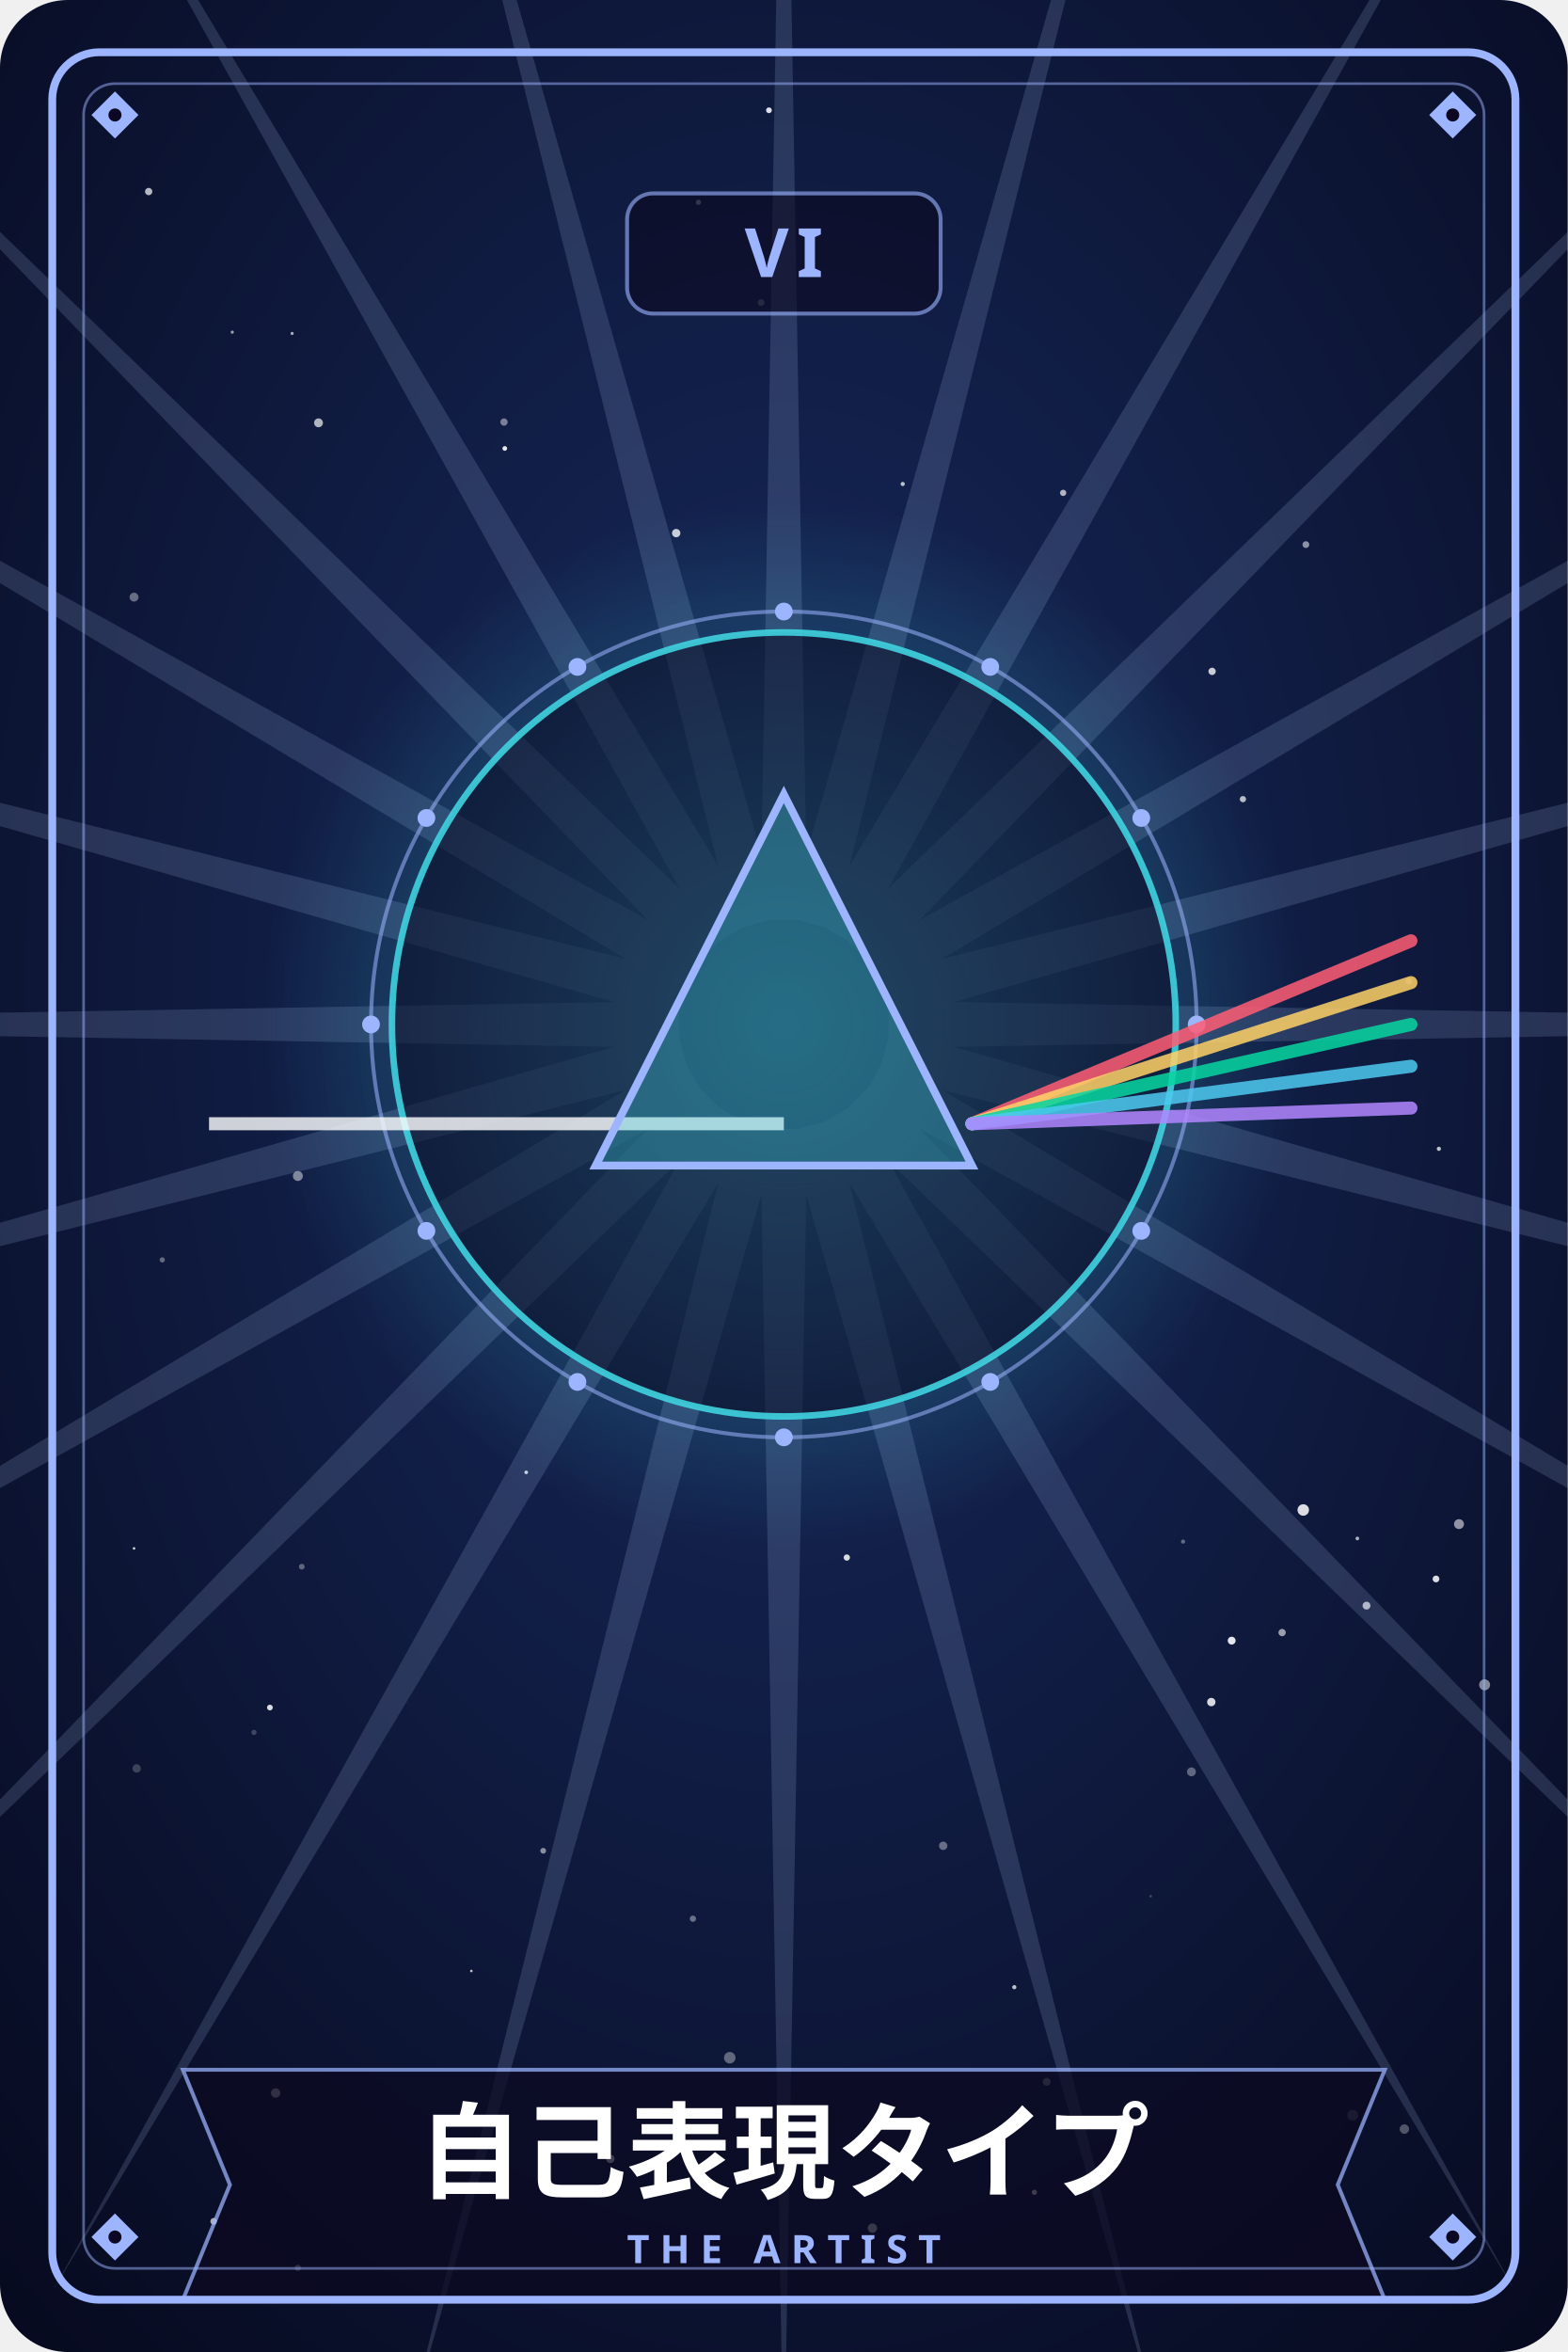
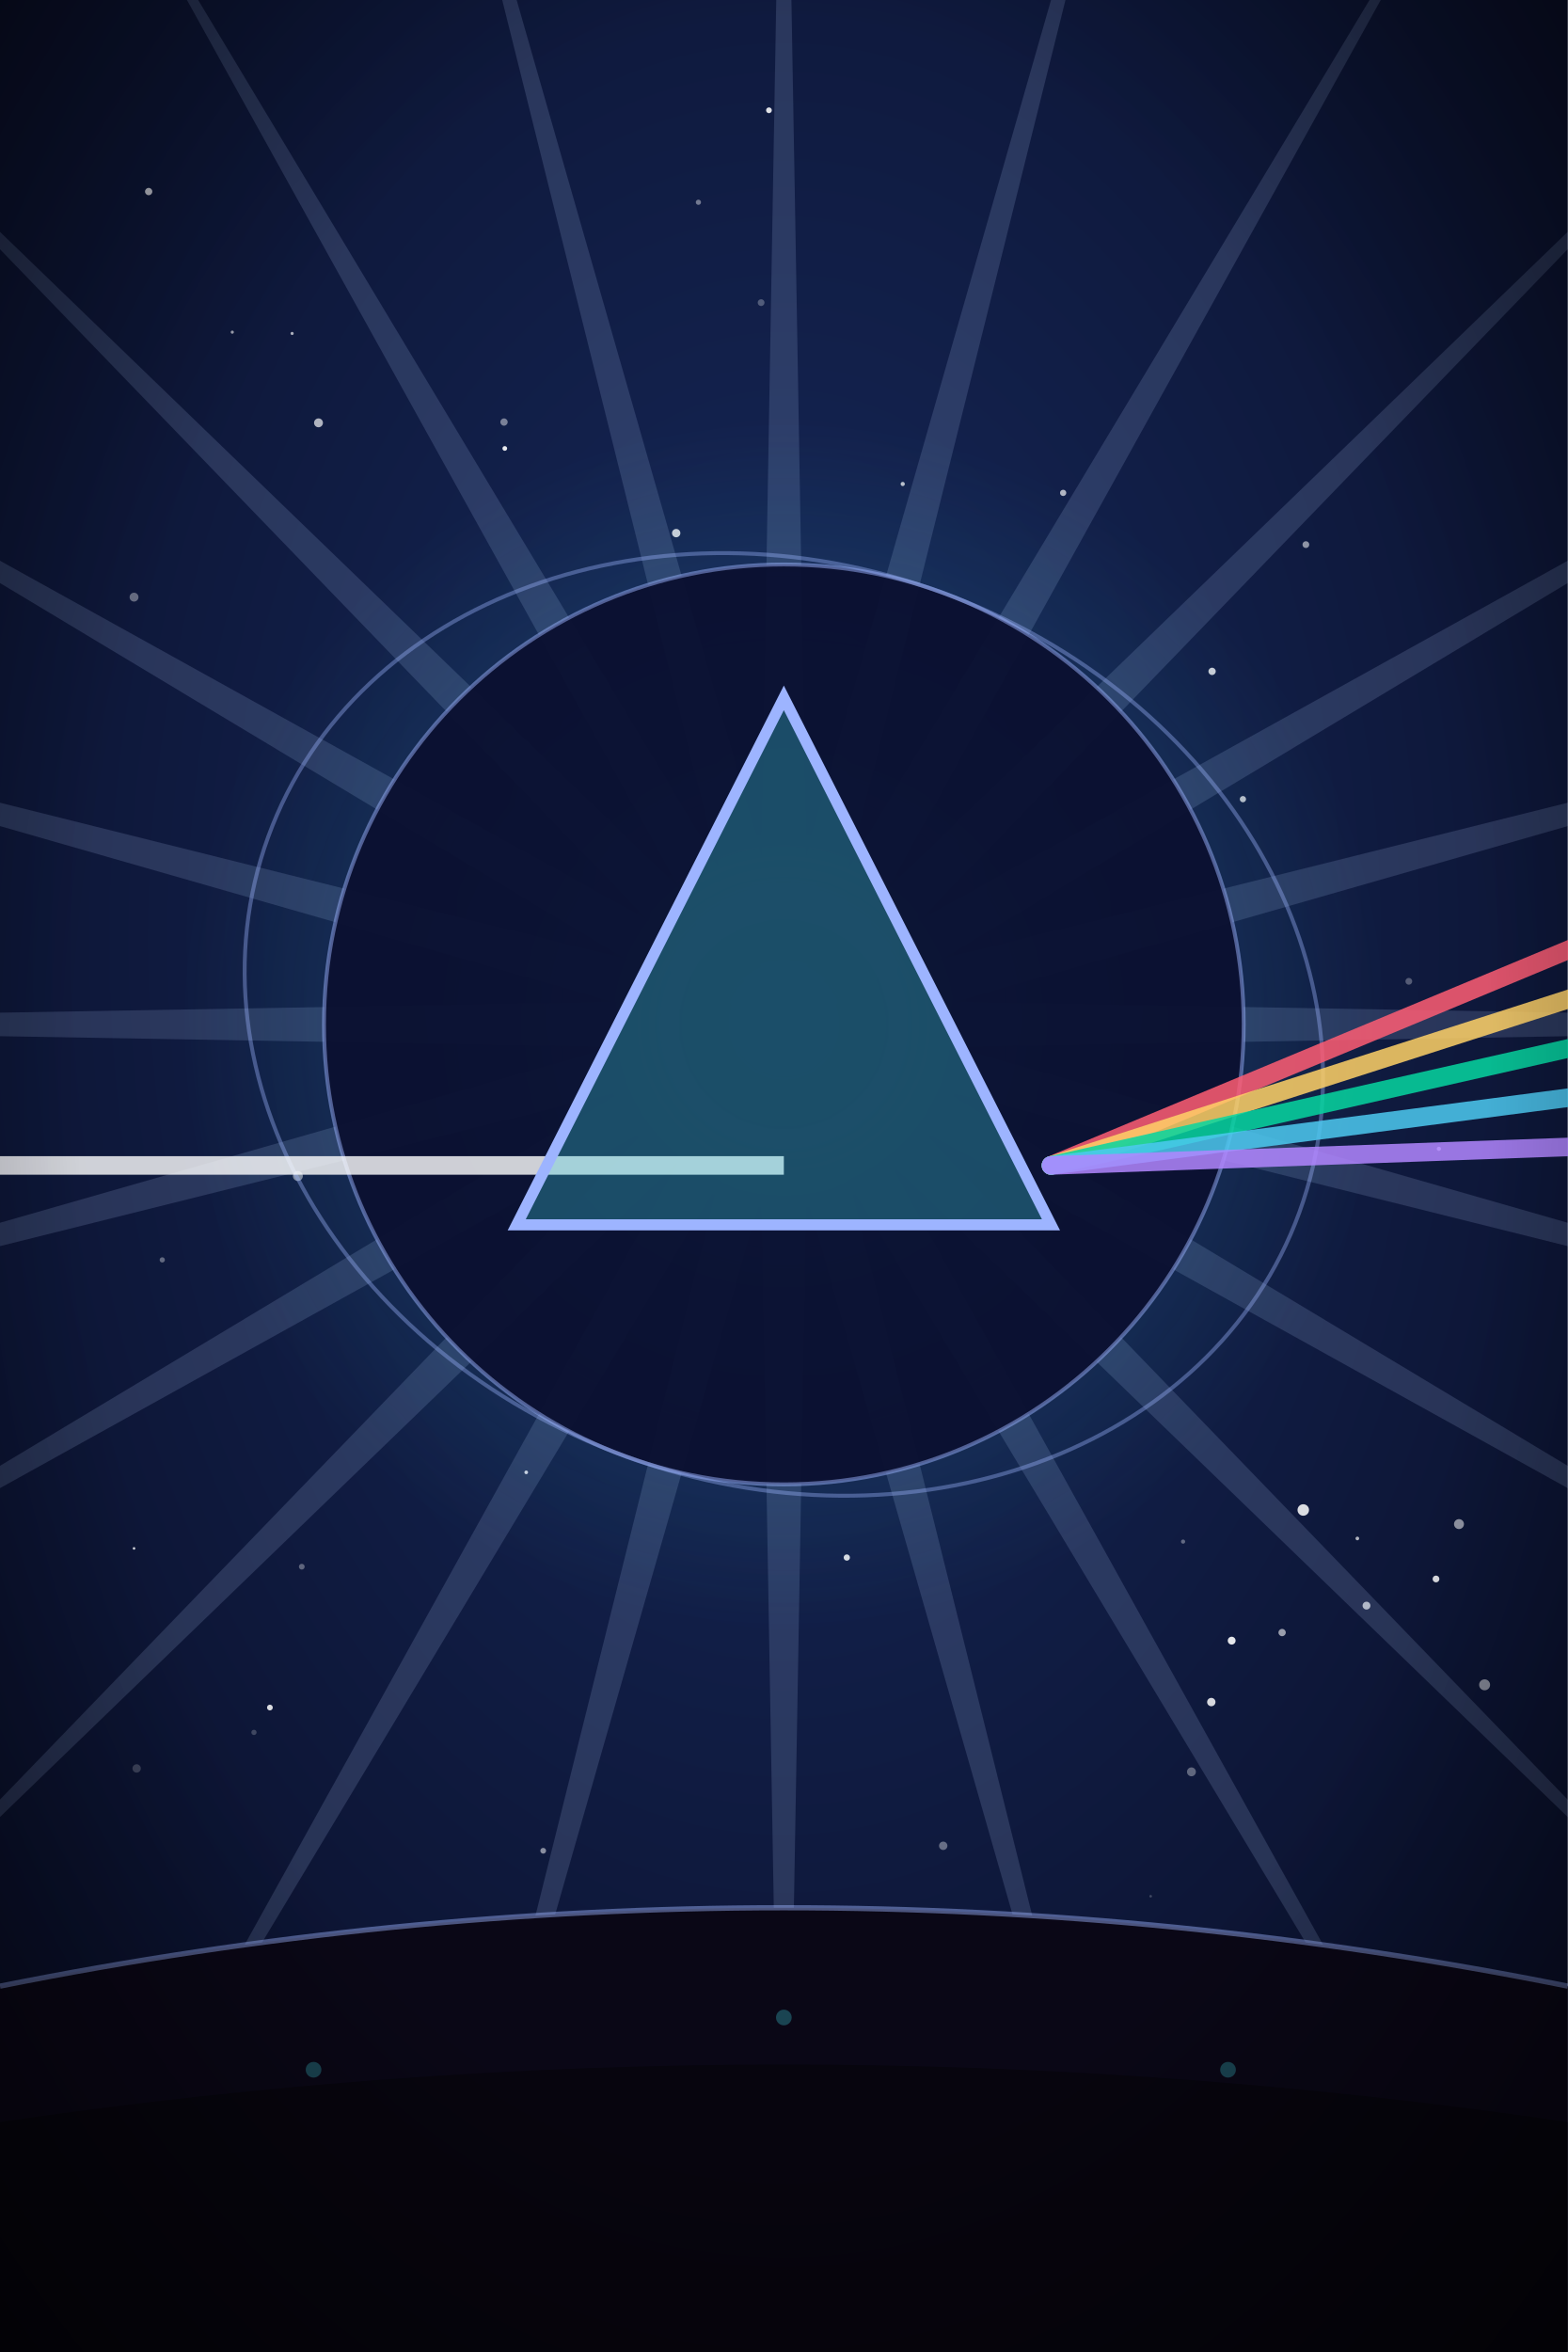
- <svg xmlns="http://www.w3.org/2000/svg" viewBox="0 0 600 900" width="600" height="900" font-family="'Noto Sans JP','Hiragino Sans','Hiragino Kaku Gothic ProN','Yu Gothic',Meiryo,IPAGothic,sans-serif">
+ <svg xmlns="http://www.w3.org/2000/svg" viewBox="0 0 600 900" width="600" height="900">
  <defs>
-     <radialGradient id="bg" cx="50%" cy="42%" r="75%">
+     <radialGradient id="bg" cx="50%" cy="40%" r="78%">
      <stop offset="0%" stop-color="#172a5e" />
      <stop offset="100%" stop-color="#070a1f" />
    </radialGradient>
    <radialGradient id="glow" cx="50%" cy="50%" r="50%">
-       <stop offset="0%" stop-color="#3fd3e0" stop-opacity="0.55" />
+       <stop offset="0%" stop-color="#3fd3e0" stop-opacity="0.6" />
+       <stop offset="55%" stop-color="#3fd3e0" stop-opacity="0.12" />
      <stop offset="100%" stop-color="#3fd3e0" stop-opacity="0" />
    </radialGradient>
+     <radialGradient id="vig" cx="50%" cy="46%" r="72%">
+       <stop offset="62%" stop-color="#000" stop-opacity="0" />
+       <stop offset="100%" stop-color="#000" stop-opacity="0.55" />
+     </radialGradient>
  </defs>
-   <rect width="600" height="900" rx="26" fill="url(#bg)" />
+   <rect width="600" height="900" fill="url(#bg)" />
  <g>
    <circle cx="233.6" cy="826.1" r="1.6" fill="#fff" opacity="0.76" />
    <circle cx="406.9" cy="188.6" r="1.2" fill="#fff" opacity="0.67" />
    <circle cx="523.0" cy="614.4" r="1.5" fill="#fff" opacity="0.67" />
    <circle cx="345.5" cy="185.2" r="0.8" fill="#fff" opacity="0.72" />
    <circle cx="97.2" cy="662.9" r="1.0" fill="#fff" opacity="0.21" />
    <circle cx="265.2" cy="734.2" r="1.2" fill="#fff" opacity="0.38" />
    <circle cx="549.6" cy="604.2" r="1.3" fill="#fff" opacity="0.85" />
    <circle cx="193.2" cy="171.6" r="0.9" fill="#fff" opacity="0.90" />
    <circle cx="111.8" cy="127.6" r="0.6" fill="#fff" opacity="0.65" />
    <circle cx="291.3" cy="115.8" r="1.3" fill="#fff" opacity="0.27" />
    <circle cx="302.3" cy="826.9" r="1.4" fill="#fff" opacity="0.21" />
    <circle cx="114.0" cy="450.0" r="1.9" fill="#fff" opacity="0.47" />
    <circle cx="294.3" cy="42.2" r="1.1" fill="#fff" opacity="0.87" />
    <circle cx="279.3" cy="787.4" r="2.2" fill="#fff" opacity="0.35" />
    <circle cx="88.9" cy="127.1" r="0.6" fill="#fff" opacity="0.59" />
    <circle cx="115.5" cy="599.5" r="1.1" fill="#fff" opacity="0.33" />
    <circle cx="463.9" cy="256.9" r="1.4" fill="#fff" opacity="0.77" />
    <circle cx="361.0" cy="706.3" r="1.6" fill="#fff" opacity="0.37" />
    <circle cx="56.9" cy="73.3" r="1.4" fill="#fff" opacity="0.70" />
    <circle cx="192.9" cy="161.5" r="1.4" fill="#fff" opacity="0.44" />
    <circle cx="558.4" cy="583.2" r="1.9" fill="#fff" opacity="0.54" />
    <circle cx="51.3" cy="228.5" r="1.7" fill="#fff" opacity="0.37" />
    <circle cx="498.8" cy="577.8" r="2.2" fill="#fff" opacity="0.85" />
    <circle cx="105.5" cy="800.9" r="1.8" fill="#fff" opacity="0.54" />
    <circle cx="207.9" cy="708.2" r="1.1" fill="#fff" opacity="0.51" />
    <circle cx="440.4" cy="725.6" r="0.5" fill="#fff" opacity="0.21" />
    <circle cx="539.2" cy="375.5" r="1.3" fill="#fff" opacity="0.29" />
    <circle cx="499.8" cy="208.4" r="1.3" fill="#fff" opacity="0.53" />
    <circle cx="62.1" cy="482.1" r="1.0" fill="#fff" opacity="0.35" />
    <circle cx="121.9" cy="161.8" r="1.7" fill="#fff" opacity="0.67" />
    <circle cx="114.0" cy="867.8" r="1.2" fill="#fff" opacity="0.51" />
    <circle cx="568.2" cy="644.7" r="2.1" fill="#fff" opacity="0.49" />
    <circle cx="395.9" cy="838.9" r="1.0" fill="#fff" opacity="0.74" />
    <circle cx="258.8" cy="204.0" r="1.6" fill="#fff" opacity="0.78" />
    <circle cx="475.7" cy="305.8" r="1.2" fill="#fff" opacity="0.70" />
    <circle cx="52.3" cy="676.7" r="1.6" fill="#fff" opacity="0.20" />
    <circle cx="537.5" cy="814.7" r="1.8" fill="#fff" opacity="0.29" />
    <circle cx="201.4" cy="563.4" r="0.7" fill="#fff" opacity="0.80" />
    <circle cx="490.7" cy="624.7" r="1.4" fill="#fff" opacity="0.58" />
    <circle cx="267.3" cy="77.4" r="1.0" fill="#fff" opacity="0.41" />
    <circle cx="324.1" cy="596.0" r="1.2" fill="#fff" opacity="0.84" />
    <circle cx="81.8" cy="850.0" r="1.3" fill="#fff" opacity="0.66" />
    <circle cx="388.2" cy="760.4" r="0.8" fill="#fff" opacity="0.74" />
    <circle cx="333.9" cy="852.6" r="1.8" fill="#fff" opacity="0.67" />
    <circle cx="400.6" cy="796.6" r="1.5" fill="#fff" opacity="0.38" />
    <circle cx="456.0" cy="678.0" r="1.7" fill="#fff" opacity="0.34" />
    <circle cx="180.4" cy="754.2" r="0.5" fill="#fff" opacity="0.73" />
    <circle cx="103.3" cy="653.4" r="1.1" fill="#fff" opacity="0.85" />
    <circle cx="452.8" cy="589.9" r="0.8" fill="#fff" opacity="0.34" />
    <circle cx="471.4" cy="627.8" r="1.5" fill="#fff" opacity="0.89" />
    <circle cx="51.3" cy="592.5" r="0.5" fill="#fff" opacity="0.80" />
    <circle cx="519.5" cy="588.7" r="0.7" fill="#fff" opacity="0.67" />
    <circle cx="517.7" cy="809.4" r="2.1" fill="#fff" opacity="0.23" />
    <circle cx="463.6" cy="651.3" r="1.6" fill="#fff" opacity="0.83" />
    <circle cx="550.7" cy="439.6" r="0.8" fill="#fff" opacity="0.74" />
  </g>
  <g opacity="0.16">
    <path d="M340 401 L860 392 L340 383 Z" fill="#bcd0ff" />
    <path d="M336.308 411.046 L840.918 536.939 L340.966 393.659 Z" fill="#bcd0ff" />
    <path d="M330.141 419.794 L784.974 672 L339.141 404.206 Z" fill="#bcd0ff" />
    <path d="M321.92 426.648 L695.98 787.98 L334.648 413.92 Z" fill="#bcd0ff" />
    <path d="M312.206 431.141 L580 876.974 L327.794 422.141 Z" fill="#bcd0ff" />
    <path d="M301.659 432.966 L444.939 932.918 L319.046 428.308 Z" fill="#bcd0ff" />
    <path d="M291 432 L300 952 L309 432 Z" fill="#bcd0ff" />
    <path d="M280.954 428.308 L155.061 932.918 L298.341 432.966 Z" fill="#bcd0ff" />
    <path d="M272.206 422.141 L20 876.974 L287.794 431.141 Z" fill="#bcd0ff" />
    <path d="M265.352 413.92 L-95.98 787.98 L278.08 426.648 Z" fill="#bcd0ff" />
    <path d="M260.859 404.206 L-184.974 672 L269.859 419.794 Z" fill="#bcd0ff" />
    <path d="M259.034 393.659 L-240.918 536.939 L263.692 411.046 Z" fill="#bcd0ff" />
    <path d="M260 383 L-260 392 L260 401 Z" fill="#bcd0ff" />
    <path d="M263.692 372.954 L-240.918 247.061 L259.034 390.341 Z" fill="#bcd0ff" />
    <path d="M269.859 364.206 L-184.974 112 L260.859 379.794 Z" fill="#bcd0ff" />
    <path d="M278.08 357.352 L-95.98 -3.98 L265.352 370.08 Z" fill="#bcd0ff" />
    <path d="M287.794 352.859 L20 -92.974 L272.206 361.859 Z" fill="#bcd0ff" />
    <path d="M298.341 351.034 L155.061 -148.918 L280.954 355.692 Z" fill="#bcd0ff" />
    <path d="M309 352 L300 -168 L291 352 Z" fill="#bcd0ff" />
    <path d="M319.046 355.692 L444.939 -148.918 L301.659 351.034 Z" fill="#bcd0ff" />
    <path d="M327.794 361.859 L580 -92.974 L312.206 352.859 Z" fill="#bcd0ff" />
    <path d="M334.648 370.08 L695.98 -3.98 L321.92 357.352 Z" fill="#bcd0ff" />
    <path d="M339.141 379.794 L784.974 112 L330.141 364.206 Z" fill="#bcd0ff" />
    <path d="M340.966 390.341 L840.918 247.061 L336.308 372.954 Z" fill="#bcd0ff" />
  </g>
-   <circle cx="300" cy="392" r="200" fill="url(#glow)" />
-   <circle cx="300" cy="392" r="150" fill="#0b0820" opacity="0.55" />
-   <circle cx="300" cy="392" r="158" fill="none" stroke="#9db4ff" stroke-width="1.5" opacity="0.55" />
-   <circle cx="300" cy="392" r="150" fill="none" stroke="#3fd3e0" stroke-width="2.5" opacity="0.9" />
-   <circle cx="458.0" cy="392.0" r="3.4" fill="#9db4ff" />
-   <circle cx="436.8" cy="471.0" r="3.4" fill="#9db4ff" />
-   <circle cx="379.0" cy="528.8" r="3.4" fill="#9db4ff" />
-   <circle cx="300.0" cy="550.0" r="3.4" fill="#9db4ff" />
-   <circle cx="221.0" cy="528.8" r="3.4" fill="#9db4ff" />
-   <circle cx="163.2" cy="471.0" r="3.4" fill="#9db4ff" />
-   <circle cx="142.0" cy="392.0" r="3.4" fill="#9db4ff" />
-   <circle cx="163.2" cy="313.0" r="3.4" fill="#9db4ff" />
-   <circle cx="221.0" cy="255.2" r="3.4" fill="#9db4ff" />
-   <circle cx="300.0" cy="234.0" r="3.4" fill="#9db4ff" />
-   <circle cx="379.0" cy="255.2" r="3.4" fill="#9db4ff" />
-   <circle cx="436.8" cy="313.0" r="3.4" fill="#9db4ff" />
-   <line x1="80" y1="430" x2="300" y2="430" stroke="#fff" stroke-width="5" opacity="0.8" />
-   <line x1="372" y1="430" x2="540" y2="360" stroke="#ff5d73" stroke-width="5" opacity="0.85" stroke-linecap="round" />
-   <line x1="372" y1="430" x2="540" y2="376" stroke="#ffd166" stroke-width="5" opacity="0.85" stroke-linecap="round" />
-   <line x1="372" y1="430" x2="540" y2="392" stroke="#06d6a0" stroke-width="5" opacity="0.85" stroke-linecap="round" />
-   <line x1="372" y1="430" x2="540" y2="408" stroke="#4cc9f0" stroke-width="5" opacity="0.85" stroke-linecap="round" />
-   <line x1="372" y1="430" x2="540" y2="424" stroke="#b186ff" stroke-width="5" opacity="0.85" stroke-linecap="round" />
-   <path d="M300 304 L372 446 L228 446 Z" fill="#3fd3e0" opacity="0.30" />
-   <path d="M300 304 L372 446 L228 446 Z" fill="none" stroke="#9db4ff" stroke-width="3" />
-   <g>
-     <rect x="240" y="74" width="120" height="46" rx="10" fill="#0b0820" opacity="0.6" stroke="#9db4ff" stroke-width="1.5" />
-     <text x="300" y="106" text-anchor="middle" font-size="26" letter-spacing="3" fill="#9db4ff" font-weight="700">VI</text>
+   <circle cx="300" cy="392" r="230" fill="url(#glow)" />
+   <g opacity="0.95">
+     <circle cx="300" cy="392" r="176" fill="#0a1030" />
+     <ellipse cx="300" cy="392" rx="210" ry="176" fill="none" stroke="#9db4ff" stroke-width="1.5" opacity="0.4" transform="rotate(20 300 392)" />
+     <circle cx="300" cy="392" r="176" fill="none" stroke="#9db4ff" stroke-width="1.5" opacity="0.5" />
  </g>
-   <g>
-     <path d="M70 792 L530 792 L512 836 L530 880 L70 880 L88 836 Z" fill="#0b0820" opacity="0.72" stroke="#9db4ff" stroke-width="1.5" />
-     <text x="300" y="838" text-anchor="middle" font-size="40" font-weight="900" fill="#fff">自己表現タイプ</text>
-     <text x="300" y="866" text-anchor="middle" font-size="15" letter-spacing="4" fill="#9db4ff" font-weight="700">THE ARTIST</text>
+   <path d="M0 760 Q 300 700 600 760 L600 900 L0 900 Z" fill="#0a0716" />
+   <path d="M0 760 Q 300 700 600 760" fill="none" stroke="#9db4ff" stroke-width="2" opacity="0.45" />
+   <path d="M0 812 Q 300 768 600 812 L600 900 L0 900 Z" fill="#000" opacity="0.35" />
+   <g fill="#3fd3e0" opacity="0.3">
+     <circle cx="120" cy="792" r="3" />
+     <circle cx="300" cy="772" r="3" />
+     <circle cx="470" cy="792" r="3" />
  </g>
-   <rect x="20" y="20" width="560" height="860" rx="18" fill="none" stroke="#9db4ff" stroke-width="3" />
-   <rect x="32" y="32" width="536" height="836" rx="12" fill="none" stroke="#9db4ff" stroke-width="1" opacity="0.5" />
-   <g transform="translate(44 44)" fill="#9db4ff">
-     <polygon points="0,-9 9,0 0,9 -9,0" />
-     <circle cx="0" cy="0" r="2.5" fill="#0c0823" />
+   <g transform="translate(300 392) scale(1.42) translate(-300 -392)">
+     <line x1="80" y1="430" x2="300" y2="430" stroke="#fff" stroke-width="5" opacity="0.8" />
+     <line x1="372" y1="430" x2="540" y2="360" stroke="#ff5d73" stroke-width="5" opacity="0.85" stroke-linecap="round" />
+     <line x1="372" y1="430" x2="540" y2="376" stroke="#ffd166" stroke-width="5" opacity="0.85" stroke-linecap="round" />
+     <line x1="372" y1="430" x2="540" y2="392" stroke="#06d6a0" stroke-width="5" opacity="0.85" stroke-linecap="round" />
+     <line x1="372" y1="430" x2="540" y2="408" stroke="#4cc9f0" stroke-width="5" opacity="0.85" stroke-linecap="round" />
+     <line x1="372" y1="430" x2="540" y2="424" stroke="#b186ff" stroke-width="5" opacity="0.85" stroke-linecap="round" />
+     <path d="M300 304 L372 446 L228 446 Z" fill="#3fd3e0" opacity="0.30" />
+     <path d="M300 304 L372 446 L228 446 Z" fill="none" stroke="#9db4ff" stroke-width="3" />
  </g>
-   <g transform="translate(556 44)" fill="#9db4ff">
-     <polygon points="0,-9 9,0 0,9 -9,0" />
-     <circle cx="0" cy="0" r="2.5" fill="#0c0823" />
-   </g>
-   <g transform="translate(44 856)" fill="#9db4ff">
-     <polygon points="0,-9 9,0 0,9 -9,0" />
-     <circle cx="0" cy="0" r="2.5" fill="#0c0823" />
-   </g>
-   <g transform="translate(556 856)" fill="#9db4ff">
-     <polygon points="0,-9 9,0 0,9 -9,0" />
-     <circle cx="0" cy="0" r="2.5" fill="#0c0823" />
-   </g>
+   <rect width="600" height="900" fill="url(#vig)" />
</svg>
